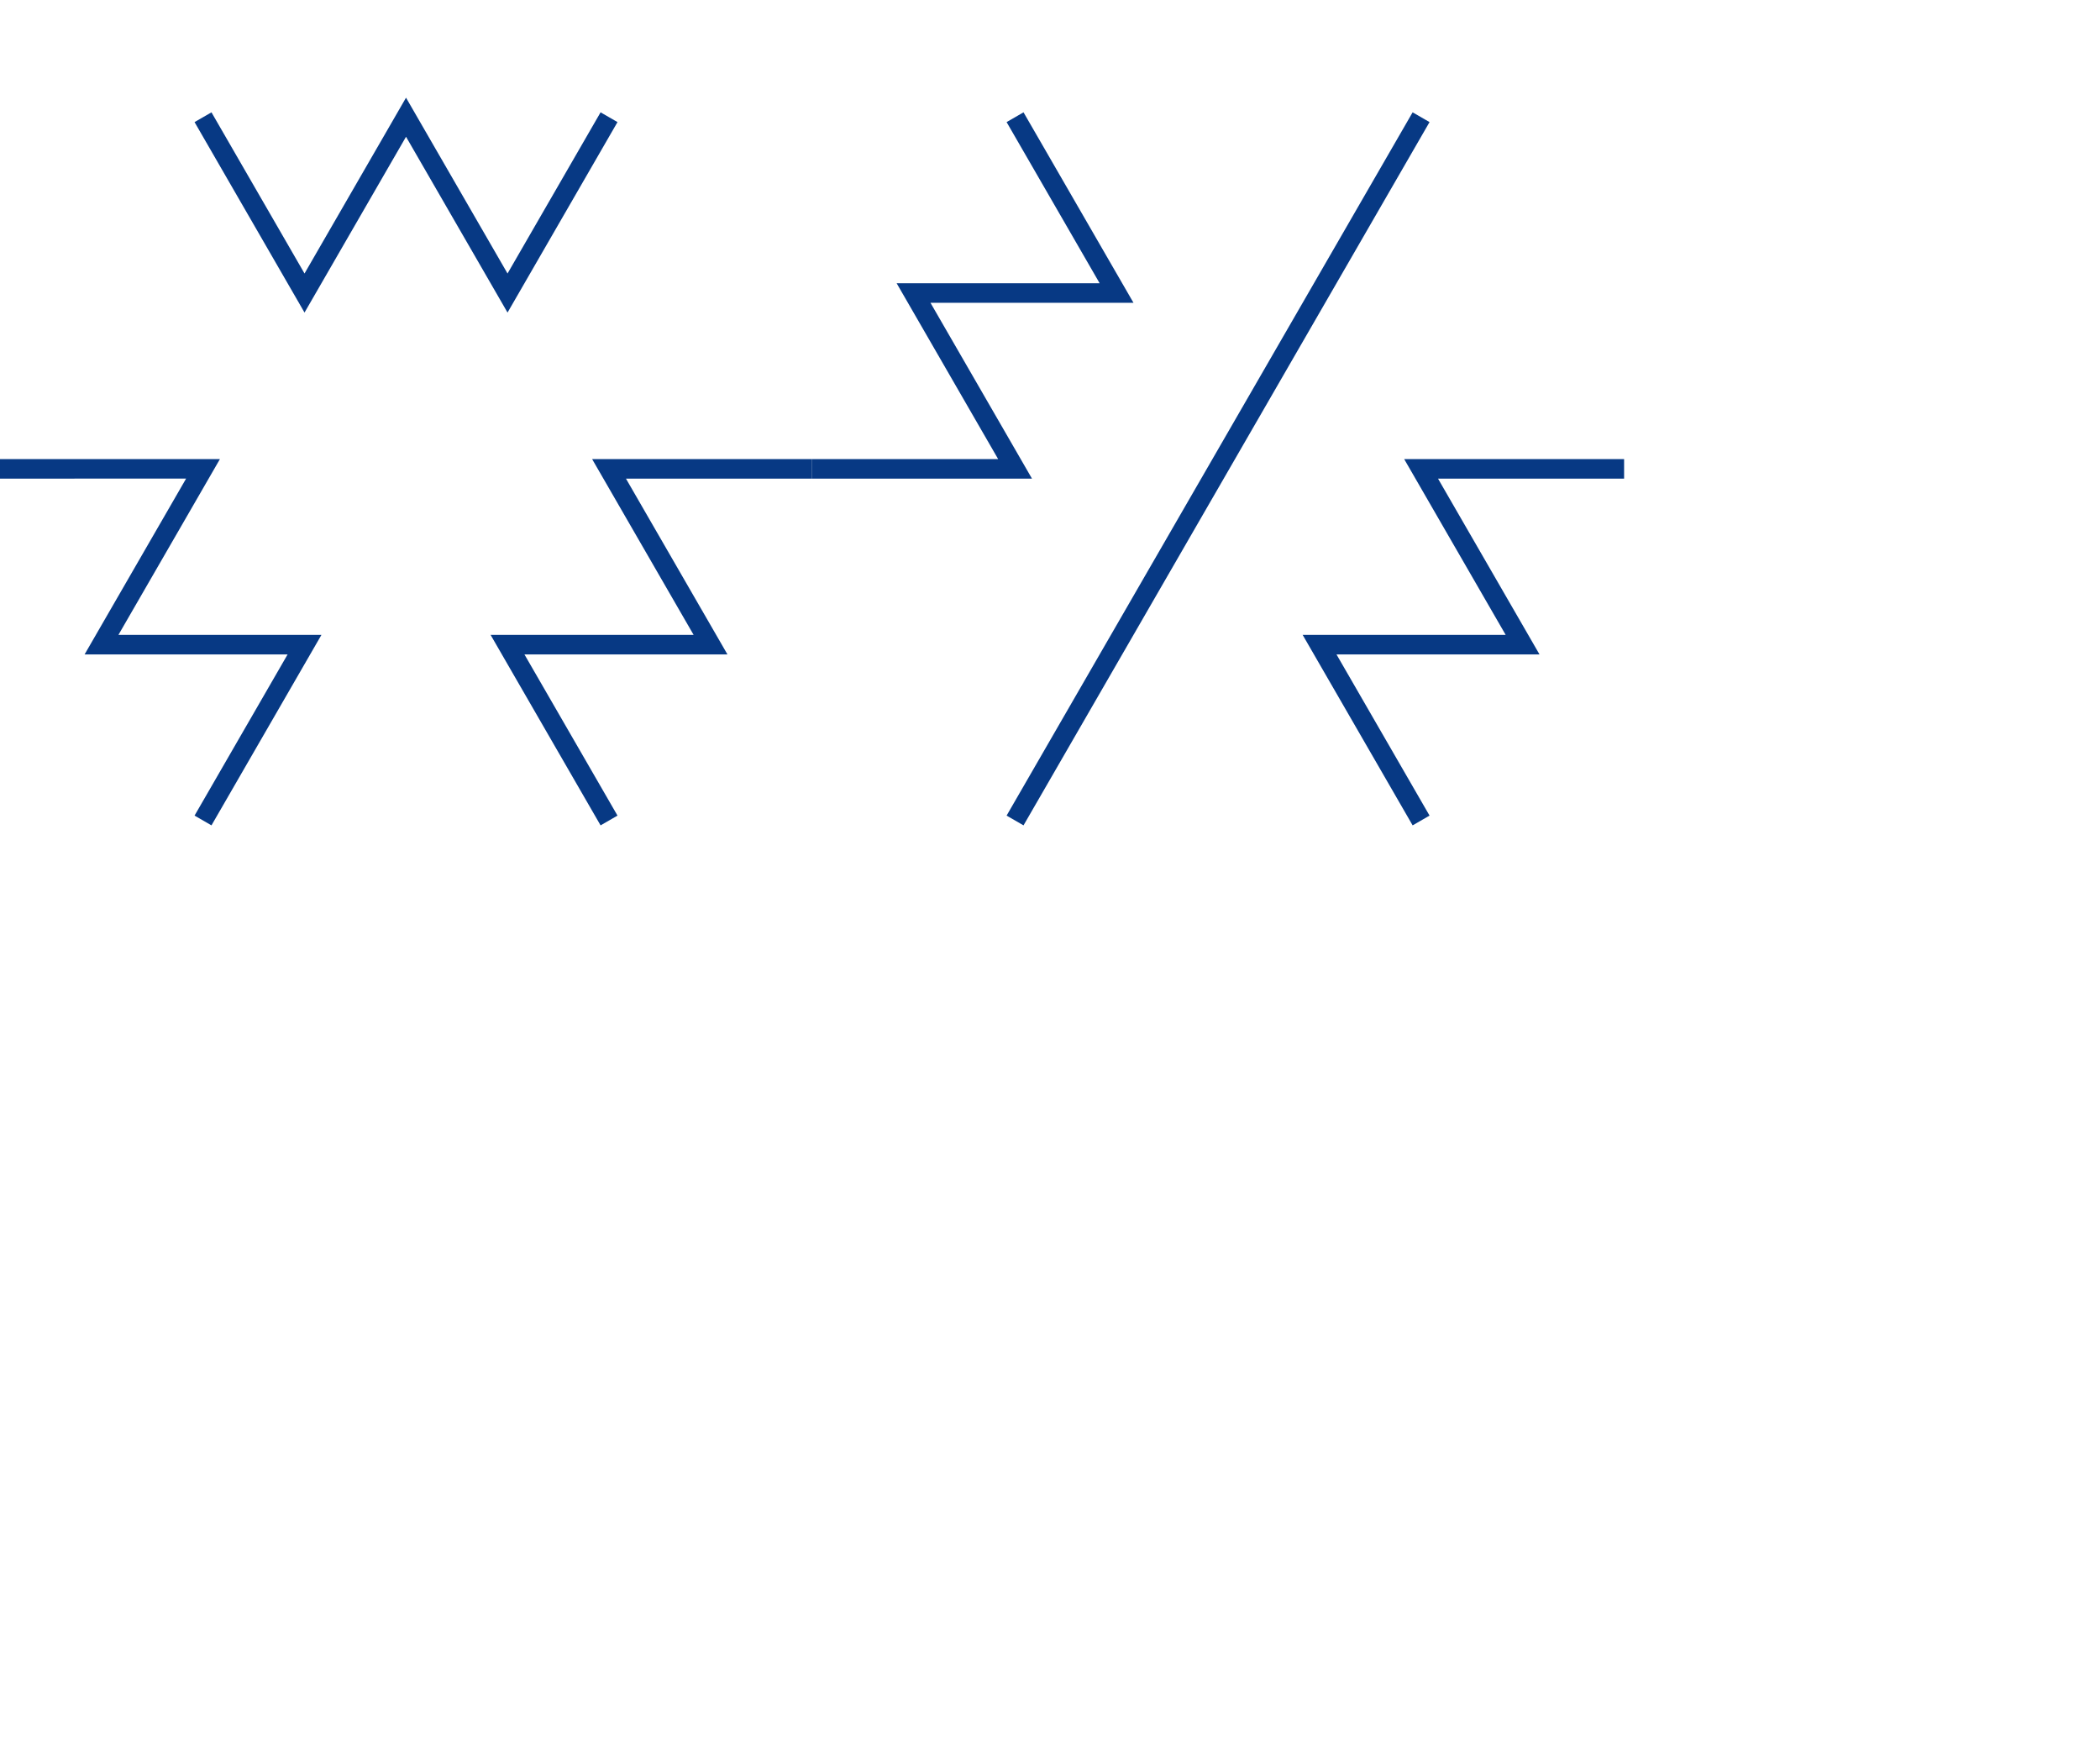
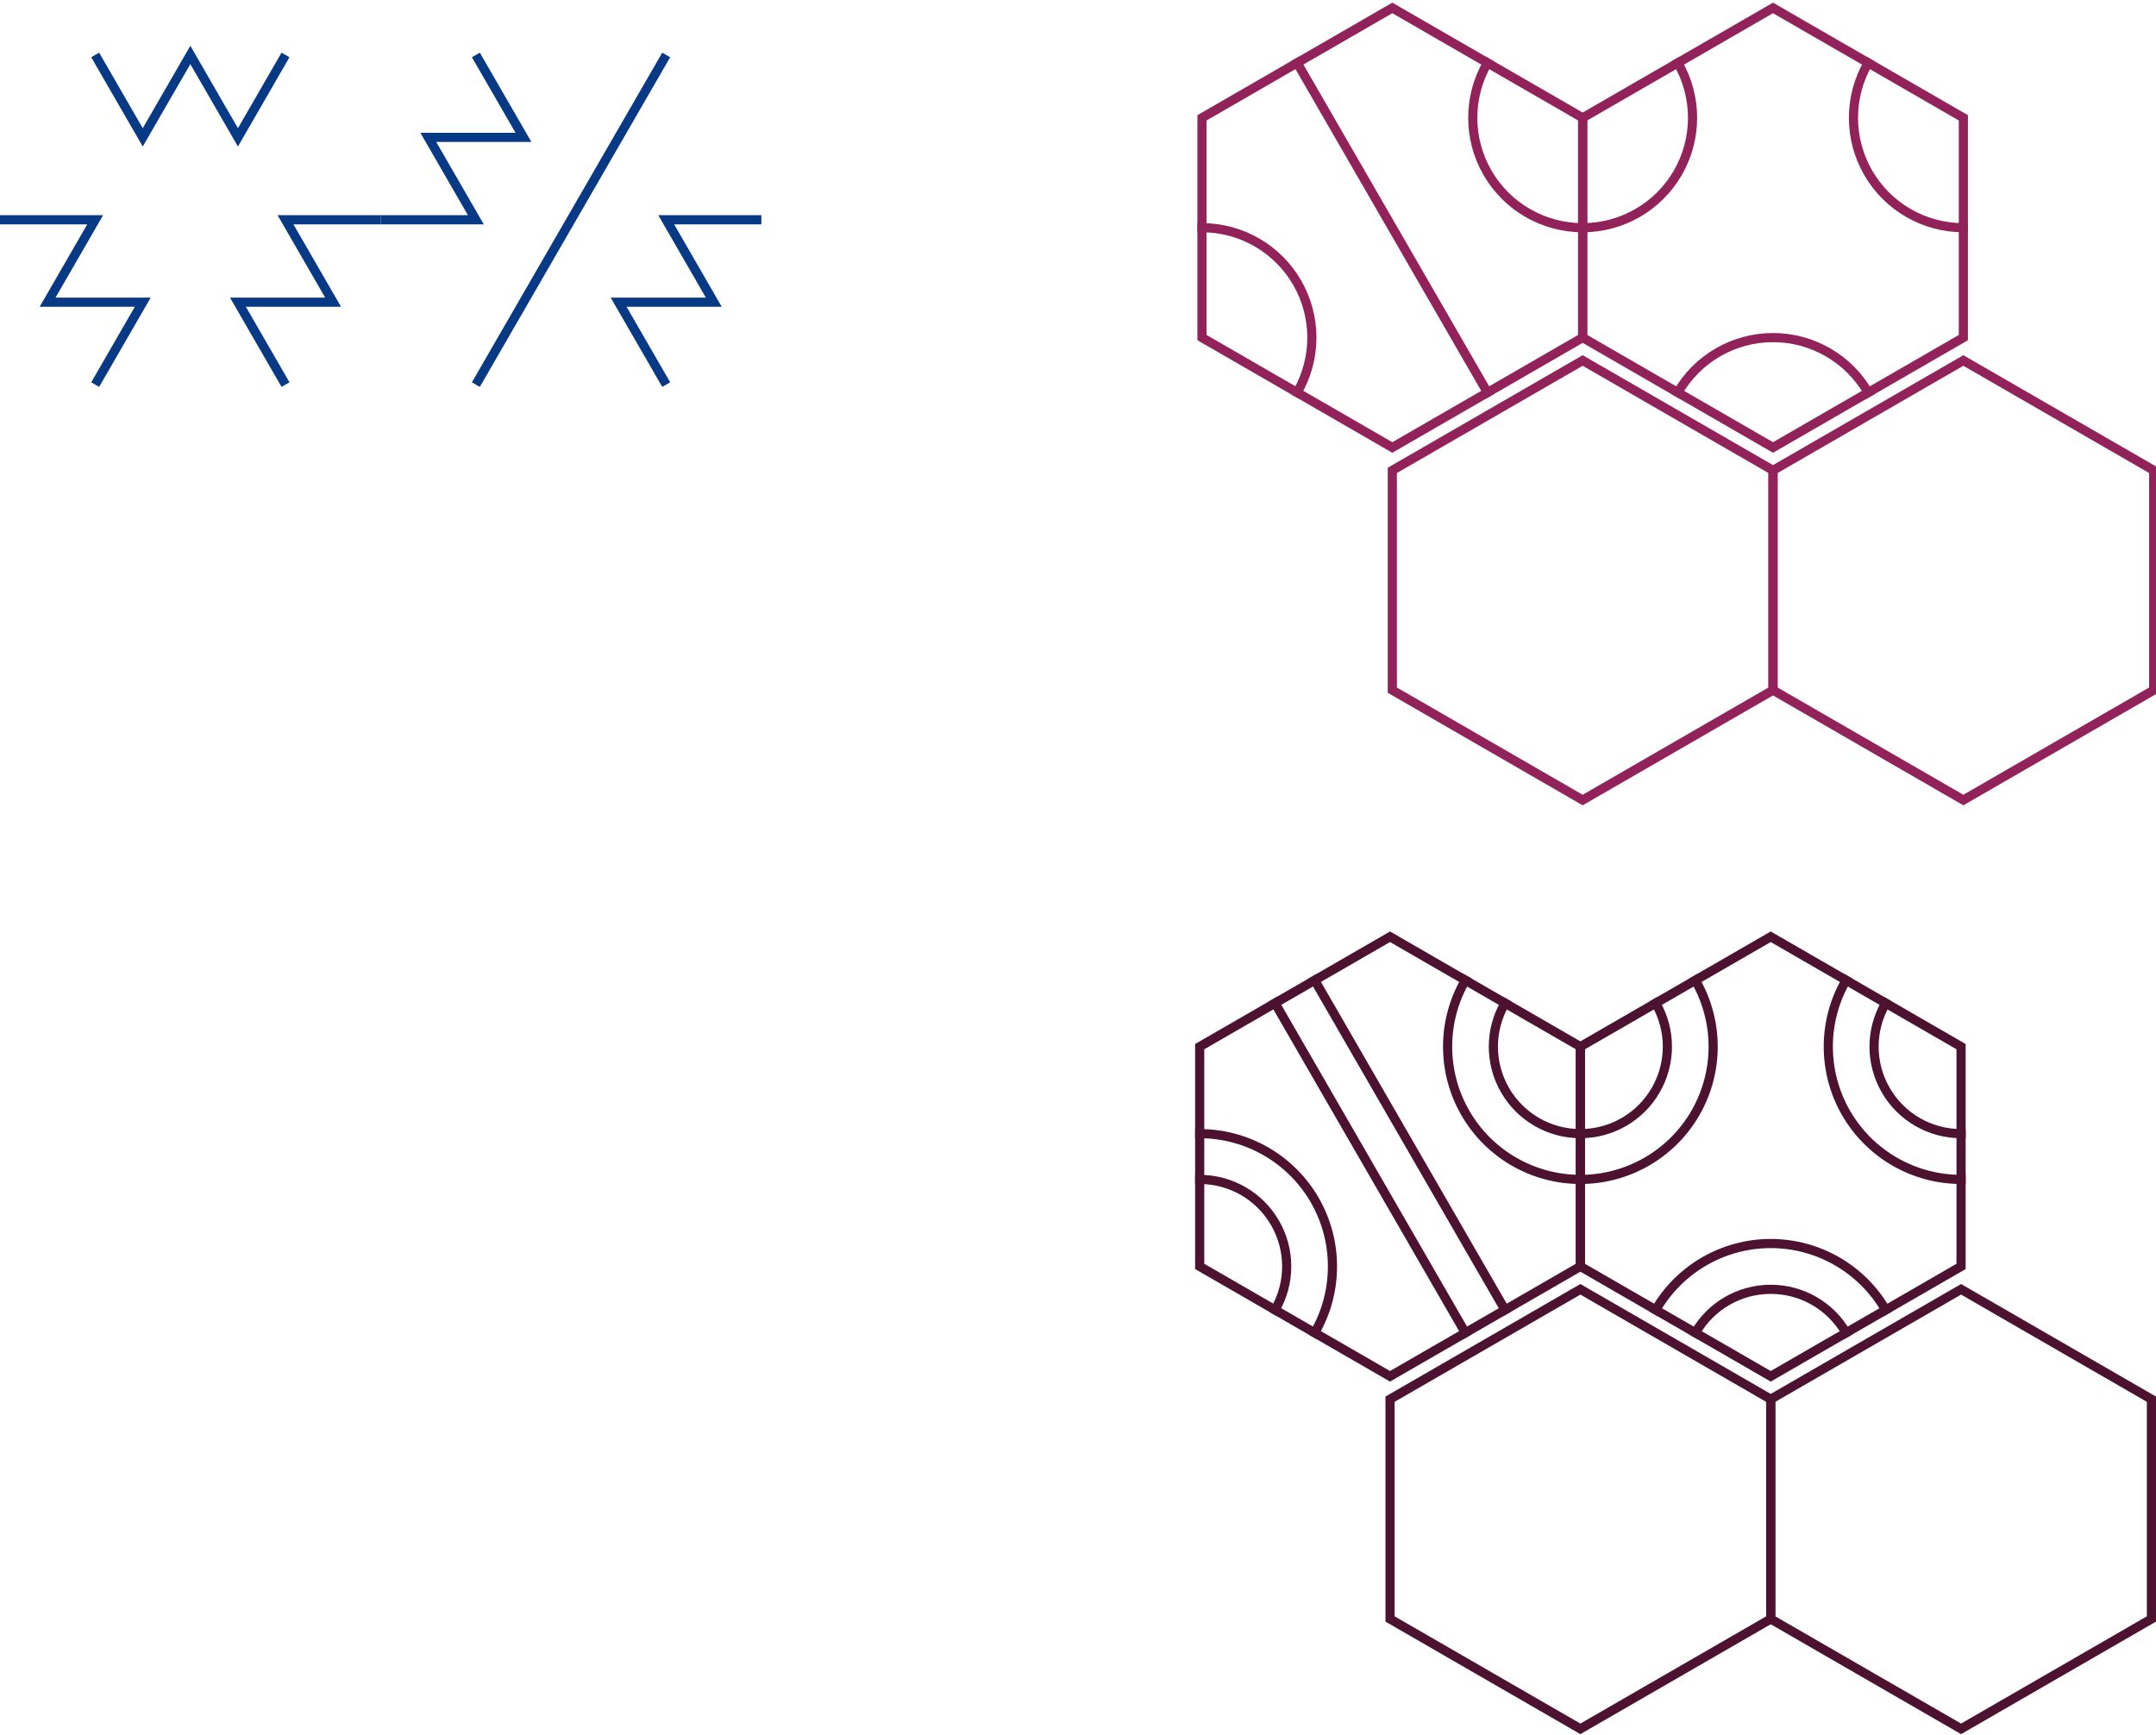
- <svg xmlns="http://www.w3.org/2000/svg" xmlns:xlink="http://www.w3.org/1999/xlink" width="215mm" height="180mm" viewBox="0 0 215 180" version="1.1" id="svg1">
+ <svg xmlns="http://www.w3.org/2000/svg" xmlns:xlink="http://www.w3.org/1999/xlink" width="470.842mm" height="378.747mm" viewBox="0 0 470.842 378.747" version="1.1" id="svg1">
  <defs id="defs1" />
  <g id="layer1" style="display:inline">
    <path id="path220" style="font-variation-settings:'wdth' 99.8, 'wght' 700;display:inline;fill:none;fill-opacity:1;stroke:#92235a;stroke-width:2;stroke-linecap:square;stroke-dasharray:none;stroke-dashoffset:134.173;paint-order:markers fill stroke" d="m 428.773,78.732 -41.569,24 v 48 l 41.569,24 41.569,-24 v -48 z" />
    <path id="path221" style="font-variation-settings:'wdth' 99.8, 'wght' 700;display:inline;fill:none;fill-opacity:1;stroke:#92235a;stroke-width:2;stroke-linecap:square;stroke-dasharray:none;stroke-dashoffset:134.173;paint-order:markers fill stroke" d="m 345.634,78.732 -41.569,24 v 48 l 41.569,24 41.57,-24 1e-5,-48 z" />
    <path id="use211" style="font-variation-settings:'wdth' 99.8, 'wght' 700;display:inline;fill:none;fill-opacity:1;stroke:#92235a;stroke-width:2;stroke-linecap:square;stroke-dasharray:none;stroke-dashoffset:134.173;paint-order:markers fill stroke" d="M 387.203,1.732 345.634,25.732 v 48 l 41.569,24 41.569,-24 V 25.732 Z" />
    <path id="use215" style="font-variation-settings:'wdth' 99.8, 'wght' 700;display:inline;fill:none;fill-opacity:1;stroke:#92235a;stroke-width:2;stroke-linecap:square;stroke-dasharray:none;stroke-dashoffset:134.173;paint-order:markers fill stroke" d="M 304.065,1.732 262.496,25.732 v 48 l 41.569,24 41.57,-24 10e-6,-48 z" />
    <path id="use212" style="font-variation-settings:'wdth' 99.8, 'wght' 700;display:inline;fill:none;fill-opacity:1;stroke:#92235a;stroke-width:2;stroke-linecap:square;stroke-dasharray:none;stroke-dashoffset:134.173;paint-order:markers fill stroke" d="m 345.634,49.732 c 8.574,-1.9e-4 16.497,-4.575 20.784,-12 4.287,-7.426 4.287,-16.574 0,-24 m 41.57,0 c -4.287,7.426 -4.287,16.574 0,24 4.287,7.426 12.21,12 20.784,12 M 407.988,85.732 c -4.287,-7.426 -12.21,-12 -20.785,-12 -8.574,0 -16.498,4.575 -20.785,12" />
    <path id="use216" style="font-variation-settings:'wdth' 99.8, 'wght' 700;fill:none;fill-opacity:1;stroke:#92235a;stroke-width:2;stroke-linecap:square;stroke-dasharray:none;stroke-dashoffset:134.173;paint-order:markers fill stroke" d="m 324.849,13.732 c -4.287,7.426 -4.287,16.574 0,24 4.287,7.426 12.21,12 20.785,12 m -62.354,36 c 4.287,-7.426 4.287,-16.574 0,-24 -4.287,-7.426 -12.21,-12 -20.785,-12" />
    <path id="use217" style="font-variation-settings:'wdth' 99.8, 'wght' 700;display:inline;fill:none;fill-opacity:1;stroke:#92235a;stroke-width:2;stroke-linecap:square;stroke-dasharray:none;stroke-dashoffset:134.173;paint-order:markers fill stroke" d="m 283.28,13.732 41.569,72" />
  </g>
  <g id="g211" style="display:inline">
    <use x="0" y="0" xlink:href="#path191" id="use240" transform="rotate(180,17.56922,72.30839)" />
    <use x="0" y="0" xlink:href="#path191" id="use241" transform="rotate(180,-23.99999,72.30839)" />
    <use x="0" y="0" xlink:href="#path265" id="use268" transform="rotate(180,17.56931,72.30849)" />
    <use x="0" y="0" xlink:href="#path265" id="use269" transform="rotate(180,-24.00007,72.30849)" />
    <use x="0" y="0" xlink:href="#path265" id="use270" transform="rotate(-60,-66.10361,-41.26088)" />
    <use x="0" y="0" xlink:href="#path265" id="use271" transform="rotate(60,18.10346,185.8778)" />
    <use x="0" y="0" xlink:href="#path265" id="use272" transform="translate(214.2771,-48.61698)" />
    <path style="font-variation-settings:'wdth' 99.8, 'wght' 700;fill:none;fill-opacity:1;stroke:#073984;stroke-width:2;stroke-linecap:butt;stroke-dasharray:none;stroke-dashoffset:134.173;paint-order:markers fill stroke" d="M 103.923,84 145.492,12" id="path272" />
    <use x="0" y="0" xlink:href="#path191" id="use273" transform="rotate(180,38.35383,112.6258)" />
    <use x="0" y="0" xlink:href="#path191" id="use274" transform="rotate(180,-3.215385,112.6258)" />
  </g>
  <g id="g281" style="display:inline" transform="translate(-0.4999738,202.86)">
    <path id="path275" style="font-variation-settings:'wdth' 99.8, 'wght' 700;display:inline;fill:none;fill-opacity:1;stroke:#4d1230;stroke-width:2;stroke-linecap:square;stroke-dasharray:none;stroke-dashoffset:134.173;paint-order:markers fill stroke" d="m 428.773,78.732 -41.569,24 v 48 l 41.569,24 41.569,-24 v -48 z" />
    <path id="path276" style="font-variation-settings:'wdth' 99.8, 'wght' 700;display:inline;fill:none;fill-opacity:1;stroke:#4d1230;stroke-width:2;stroke-linecap:square;stroke-dasharray:none;stroke-dashoffset:134.173;paint-order:markers fill stroke" d="m 345.634,78.732 -41.569,24 v 48 l 41.569,24 41.57,-24 1e-5,-48 z" />
    <path id="path277" style="font-variation-settings:'wdth' 99.8, 'wght' 700;display:inline;fill:none;fill-opacity:1;stroke:#4d1230;stroke-width:2;stroke-linecap:square;stroke-dasharray:none;stroke-dashoffset:134.173;paint-order:markers fill stroke" d="M 387.203,1.732 345.634,25.732 v 48 l 41.569,24 41.569,-24 V 25.732 Z" />
    <path id="path278" style="font-variation-settings:'wdth' 99.8, 'wght' 700;display:inline;fill:none;fill-opacity:1;stroke:#4d1230;stroke-width:2;stroke-linecap:square;stroke-dasharray:none;stroke-dashoffset:134.173;paint-order:markers fill stroke" d="M 304.065,1.732 262.496,25.732 v 48 l 41.569,24 41.57,-24 10e-6,-48 z" />
-     <path style="color:#000000;fill:none;stroke:#4d1230;stroke-linecap:square;stroke-dashoffset:134.173;paint-order:markers fill stroke;stroke-width:2;stroke-dasharray:none" d="m 345.635,54.732 c 10.353,-2.3e-4 19.937,-5.534 25.113,-14.5 5.176,-8.966 5.176,-20.034 0,-29 m -8.66,5 c 3.398,5.886 3.398,13.114 0,19 -3.398,5.886 -9.657,9.5 -16.453,9.5 m 83.137,0 c -6.796,-1.51e-4 -13.055,-3.614 -16.453,-9.5 -3.398,-5.886 -3.398,-13.114 0,-19 m -8.66,-5 c -5.176,8.966 -5.176,20.034 0,29 5.176,8.966 14.761,14.5 25.113,14.5 m -58.023,33.5 c 3.398,-5.886 9.659,-9.5 16.455,-9.5 6.796,0 13.057,3.614 16.455,9.5 m 8.66,-5 c -5.176,-8.966 -14.762,-14.5 -25.115,-14.5 -10.353,0 -19.939,5.534 -25.115,14.5" id="path279" />
-     <path style="color:#000000;fill:none;stroke:#4d1230;stroke-linecap:square;stroke-dashoffset:134.173;paint-order:markers fill stroke;stroke-width:2;stroke-dasharray:none" d="m 320.52,11.232 c -5.176,8.966 -5.176,20.034 0,29 5.176,8.966 14.762,14.5 25.115,14.5 m 0,-10 c -6.796,0 -13.057,-3.614 -16.455,-9.5 -3.398,-5.886 -3.398,-13.114 0,-19 m -66.684,38.5 c 6.796,-8.7e-5 13.057,3.614 16.455,9.5 3.398,5.886 3.398,13.114 0,19 m 8.66,5 c 5.176,-8.966 5.176,-20.034 0,-29 -5.176,-8.966 -14.763,-14.5 -25.115,-14.5" id="path280" />
-     <path style="color:#000000;fill:none;stroke:#4d1230;stroke-linecap:square;stroke-dashoffset:134.173;paint-order:markers fill stroke;stroke-width:2;stroke-dasharray:none" d="m 278.951,16.232 41.568,72 m 8.66,-5 -41.568,-72" id="path281" />
+     <path style="color:#000000;fill:none;stroke:#4d1230;stroke-width:2;stroke-linecap:square;stroke-dasharray:none;stroke-dashoffset:134.173;paint-order:markers fill stroke" d="m 345.635,54.732 c 10.353,-2.3e-4 19.937,-5.534 25.113,-14.5 5.176,-8.966 5.176,-20.034 0,-29 m -8.66,5 c 3.398,5.886 3.398,13.114 0,19 -3.398,5.886 -9.657,9.5 -16.453,9.5 m 83.137,0 c -6.796,-1.51e-4 -13.055,-3.614 -16.453,-9.5 -3.398,-5.886 -3.398,-13.114 0,-19 m -8.66,-5 c -5.176,8.966 -5.176,20.034 0,29 5.176,8.966 14.761,14.5 25.113,14.5 m -58.023,33.5 c 3.398,-5.886 9.659,-9.5 16.455,-9.5 6.796,0 13.057,3.614 16.455,9.5 m 8.66,-5 c -5.176,-8.966 -14.762,-14.5 -25.115,-14.5 -10.353,0 -19.939,5.534 -25.115,14.5" id="path279" />
+     <path style="color:#000000;fill:none;stroke:#4d1230;stroke-width:2;stroke-linecap:square;stroke-dasharray:none;stroke-dashoffset:134.173;paint-order:markers fill stroke" d="m 320.52,11.232 c -5.176,8.966 -5.176,20.034 0,29 5.176,8.966 14.762,14.5 25.115,14.5 m 0,-10 c -6.796,0 -13.057,-3.614 -16.455,-9.5 -3.398,-5.886 -3.398,-13.114 0,-19 m -66.684,38.5 c 6.796,-8.7e-5 13.057,3.614 16.455,9.5 3.398,5.886 3.398,13.114 0,19 m 8.66,5 c 5.176,-8.966 5.176,-20.034 0,-29 -5.176,-8.966 -14.763,-14.5 -25.115,-14.5" id="path280" />
+     <path style="color:#000000;fill:none;stroke:#4d1230;stroke-width:2;stroke-linecap:square;stroke-dasharray:none;stroke-dashoffset:134.173;paint-order:markers fill stroke" d="m 278.951,16.232 41.568,72 m 8.66,-5 -41.568,-72" id="path281" />
  </g>
  <g id="layer2" style="display:inline">
    <path style="font-variation-settings:'wdth' 99.8, 'wght' 700;fill:none;fill-opacity:1;stroke:#073984;stroke-width:2.087;stroke-linecap:square;stroke-dasharray:none;stroke-dashoffset:134.173;paint-order:markers fill stroke" id="path191" transform="matrix(0.4791225,0.8298645,-0.8298645,0.4791225,-81.37707,27.2234)" />
    <path style="font-variation-settings:'wdth' 99.8, 'wght' 700;display:inline;fill:#d6a206;fill-opacity:1;stroke:none;stroke-width:10;stroke-linecap:square;stroke-dashoffset:134.173;paint-order:markers fill stroke" d="m -96,-23.692 20.784,-12 41.569,24 v 48 l -20.785,12 z" id="path200" />
    <path style="font-variation-settings:'wdth' 99.8, 'wght' 700;fill:#d6a206;fill-opacity:1;stroke:none;stroke-width:10;stroke-linecap:square;stroke-dashoffset:134.173;paint-order:markers fill stroke" id="path180" transform="rotate(-30)" />
    <path style="font-variation-settings:'wdth' 99.8, 'wght' 700;fill:#92235a;fill-opacity:1;stroke:none;stroke-width:10;stroke-linecap:square;stroke-dashoffset:134.173;paint-order:markers fill stroke" id="path198" transform="rotate(-30)" />
    <g id="g185" style="display:none">
      <path style="font-variation-settings:'wdth' 99.8, 'wght' 700;fill:#721c24;stroke:none;stroke-width:10;stroke-linecap:square;stroke-dashoffset:134.173;paint-order:markers fill stroke" id="path177" transform="matrix(0.4791225,0.8298646,-0.8298646,0.4791225,49.76137,-21.39338)" />
      <use x="0" y="0" xlink:href="#path180" id="use180" transform="rotate(60,-6.163707,131.2926)" />
      <use x="0" y="0" xlink:href="#path180" id="use181" transform="rotate(120,-6.341756,75.867)" />
      <use x="0" y="0" xlink:href="#path180" id="use182" transform="rotate(180,-6.430779,48.15419)" />
      <use x="0" y="0" xlink:href="#path180" id="use183" transform="rotate(-120,-6.519803,20.44138)" />
      <use x="0" y="0" xlink:href="#path180" id="use184" transform="rotate(-60,-6.69785,-34.98424)" />
      <use x="0" y="0" xlink:href="#path180" id="use185" transform="translate(95.99999,-0.3083858)" />
    </g>
    <path d="m -131.138,96.617 h 20.784 l -10.392,-18 h 20.785 L -110.354,60.617" style="font-variation-settings:'wdth' 99.8, 'wght' 700;fill:none;stroke:#073984;stroke-width:2;stroke-linecap:butt;stroke-dashoffset:134.173;paint-order:markers fill stroke" id="path265" />
    <path id="path266" style="font-variation-settings:'wdth' 99.8, 'wght' 700;display:none;fill:#86cfda;fill-opacity:1;stroke:none;stroke-width:2;stroke-linecap:square;stroke-dasharray:none;stroke-dashoffset:134.173;paint-order:markers fill stroke" d="m -89.569,48.617 -20.785,12 10.393,18 h -5.17e-4 -20.785 l 10.392,17.999 v 5.17e-4 h -20.784 v 24 l 20.784,12 41.57,-72 z" />
  </g>
</svg>
